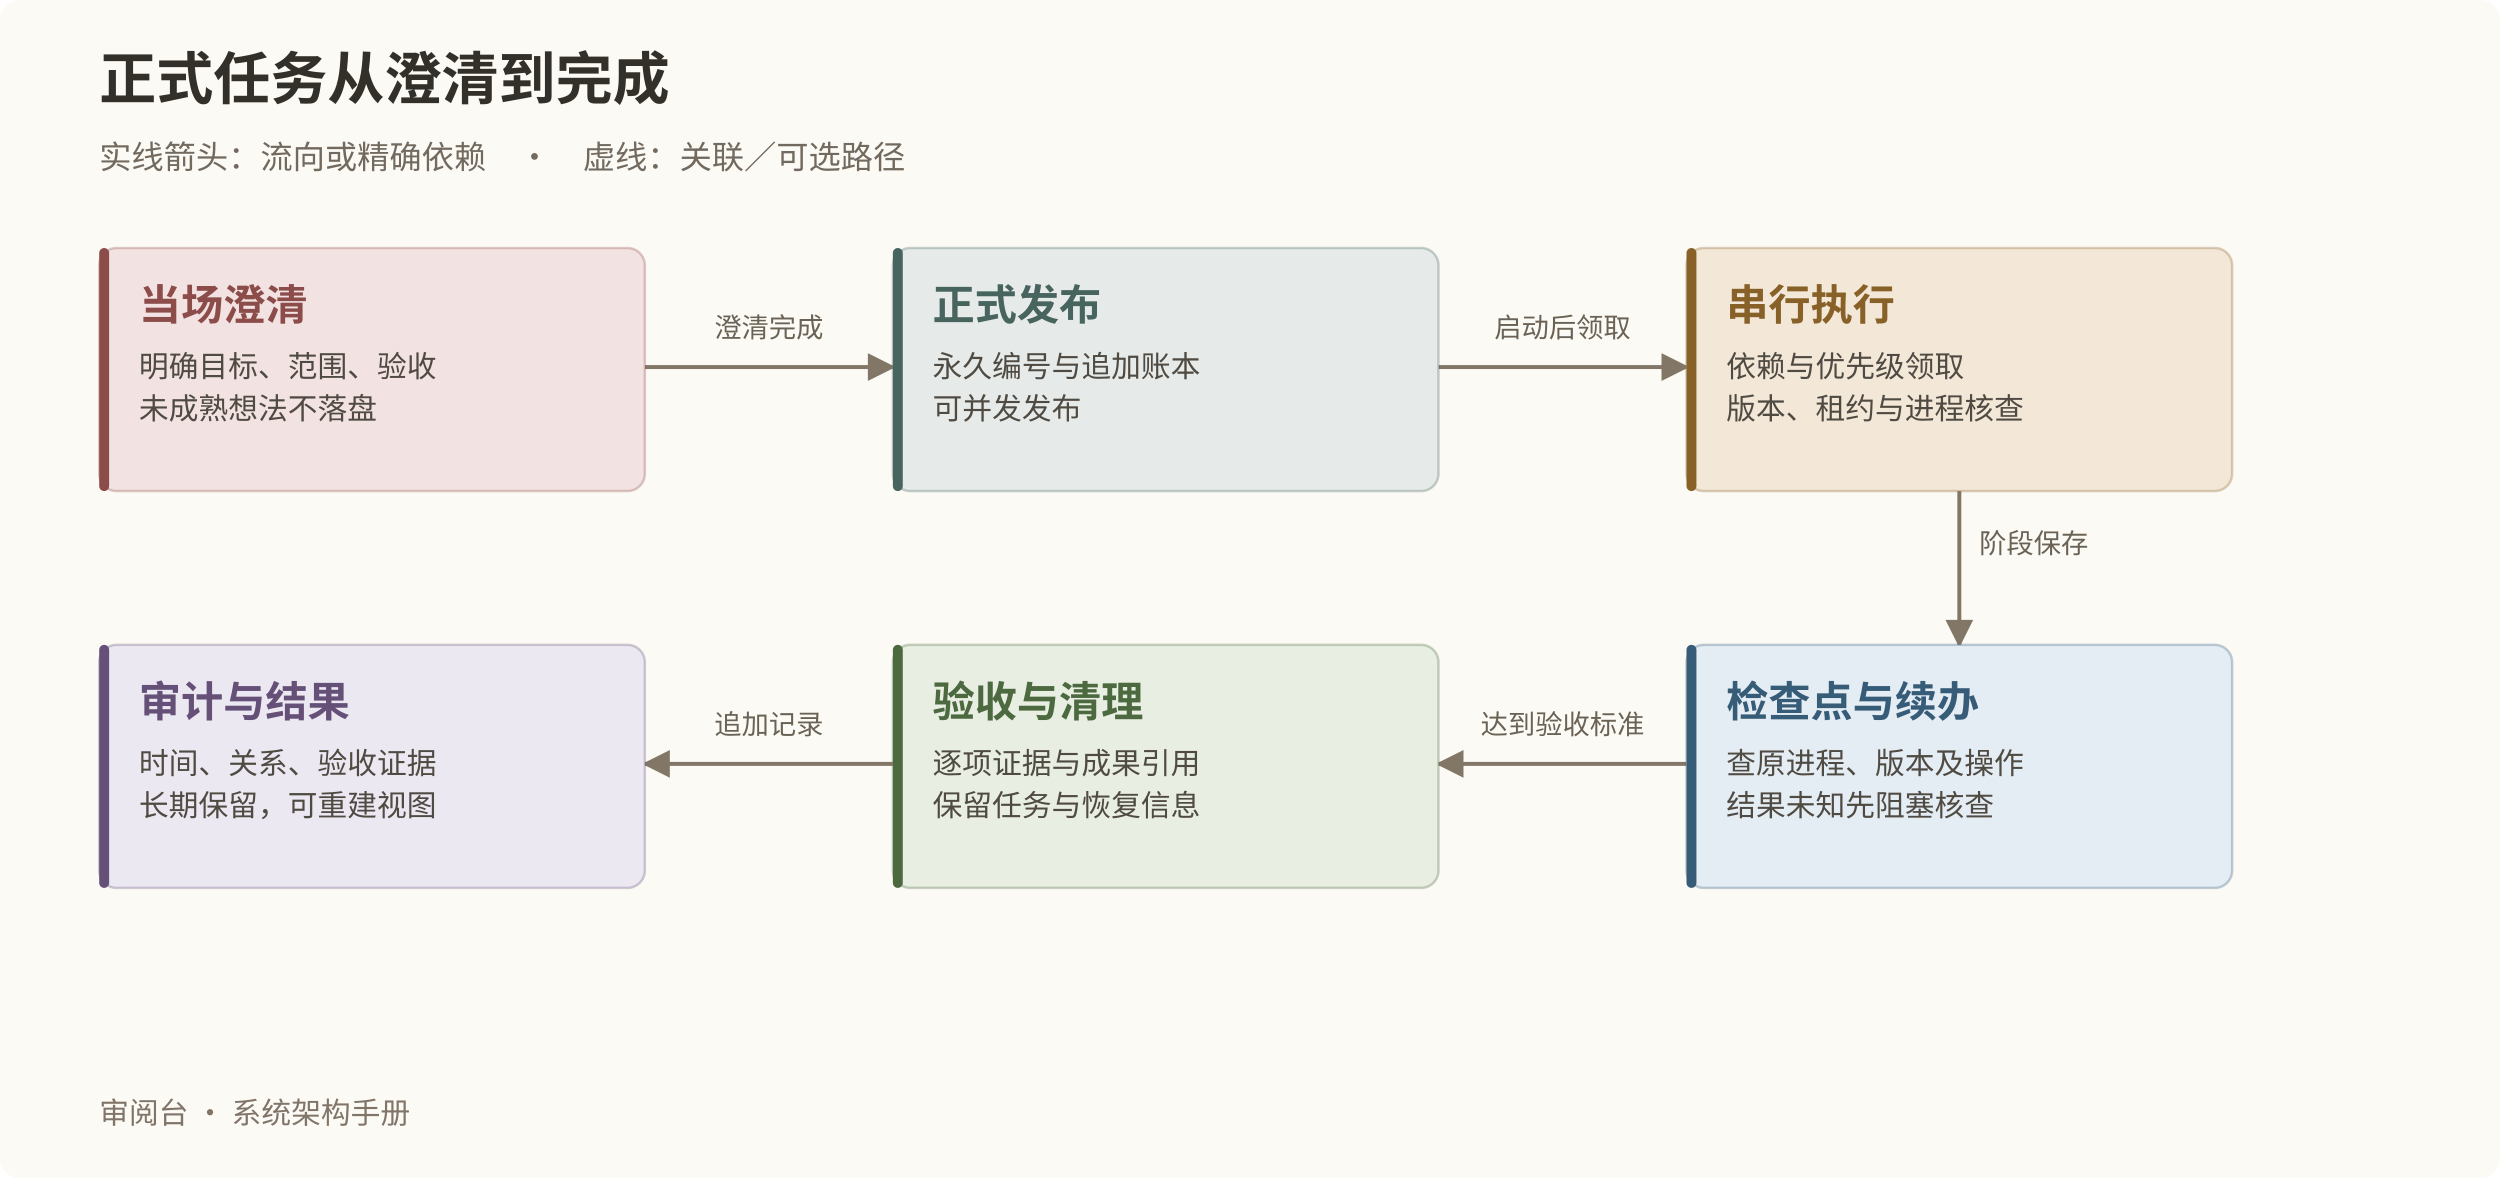
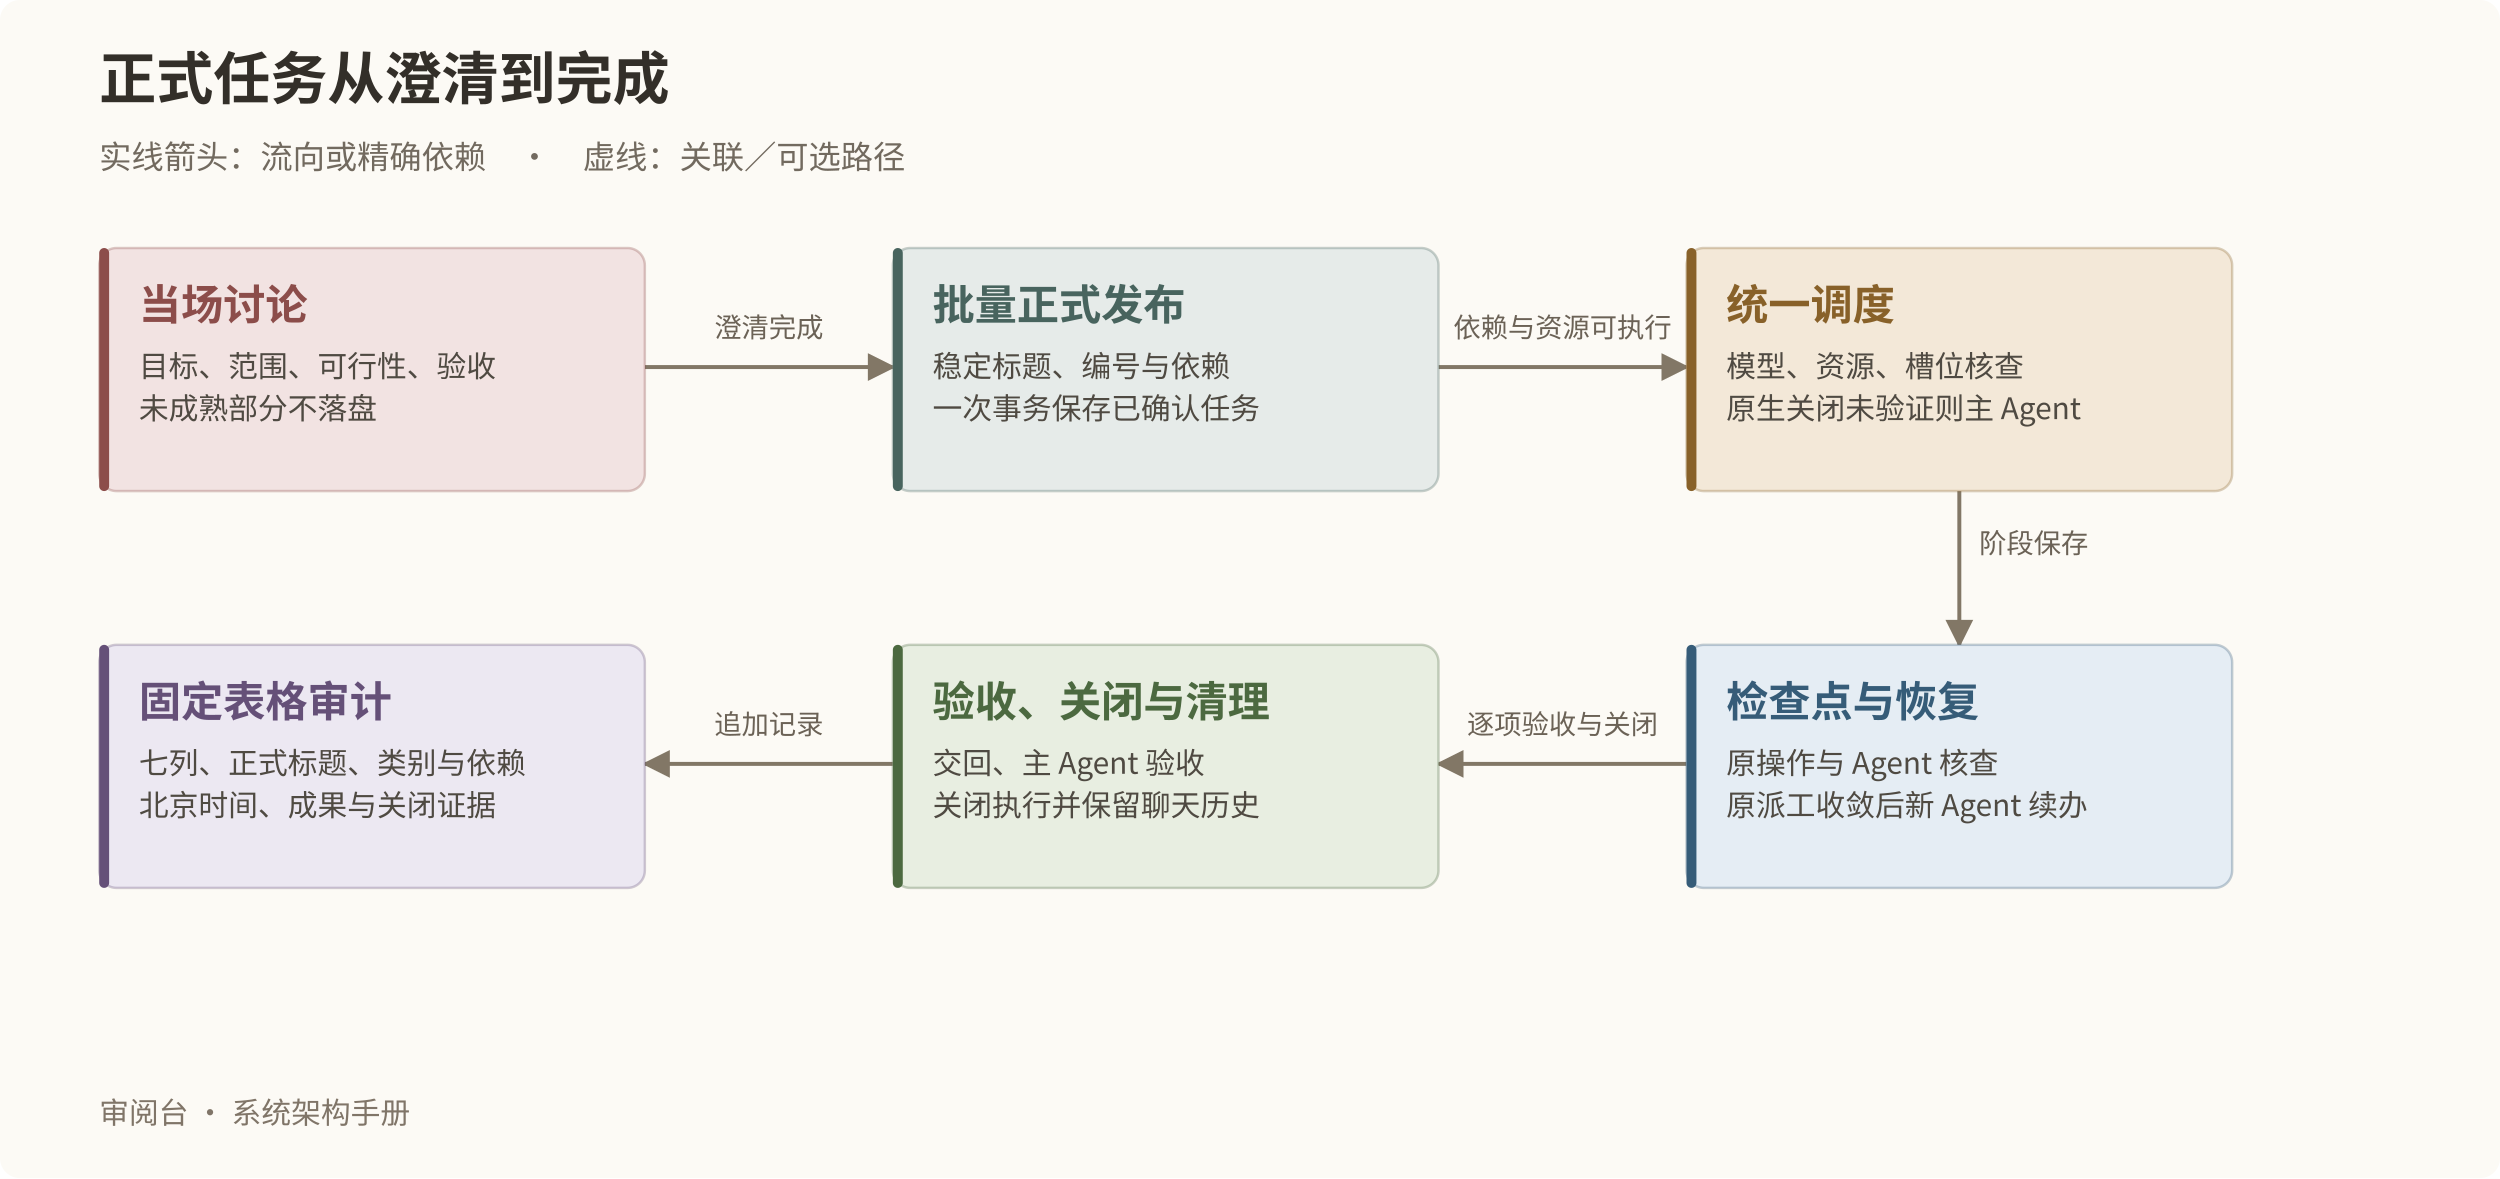
<svg xmlns="http://www.w3.org/2000/svg" viewBox="0 0 1008 475" role="img" aria-labelledby="title desc">
  <defs>
    <marker id="arrow" viewBox="0 0 10 10" refX="9" refY="5" markerWidth="7" markerHeight="7" orient="auto-start-reverse">
      <path d="M0 0L10 5L0 10Z" fill="#827766" />
    </marker>
  </defs>
  <rect width="100%" height="100%" fill="#fcfaf5" rx="8" />
  <g font-family="system-ui,-apple-system,'PingFang SC','Noto Sans CJK SC',sans-serif">
    <text x="40" y="40" fill="#332f29" font-size="23" font-weight="650">正式任务从澄清到完成</text>
    <text x="40" y="68" fill="#726a5f" font-size="13">实线箭头：流向或精确依赖　·　虚线：关联／可选路径</text>
    <path d="M260 148 L360 148" fill="none" stroke="#827766" stroke-width="1.6" marker-end="url(#arrow)" />
    <text x="310" y="136" text-anchor="middle" font-size="11" fill="#6b6256" paint-order="stroke" stroke="#fcfaf5" stroke-width="5" stroke-linejoin="round">澄清完成</text>
    <path d="M580 148 L680 148" fill="none" stroke="#827766" stroke-width="1.6" marker-end="url(#arrow)" />
-     <text x="630" y="136" text-anchor="middle" font-size="11" fill="#6b6256" paint-order="stroke" stroke="#fcfaf5" stroke-width="5" stroke-linejoin="round">启动后领取</text>
+     <text x="630" y="136" text-anchor="middle" font-size="11" fill="#6b6256" paint-order="stroke" stroke="#fcfaf5" stroke-width="5" stroke-linejoin="round">依赖与资源可执行</text>
    <path d="M790 198 C790 229 790 229 790 260" fill="none" stroke="#827766" stroke-width="1.6" marker-end="url(#arrow)" />
    <text x="798" y="223" text-anchor="start" font-size="11" fill="#6b6256" paint-order="stroke" stroke="#fcfaf5" stroke-width="5" stroke-linejoin="round">阶段保存</text>
    <path d="M680 308 L580 308" fill="none" stroke="#827766" stroke-width="1.6" marker-end="url(#arrow)" />
-     <text x="630" y="296" text-anchor="middle" font-size="11" fill="#6b6256" paint-order="stroke" stroke="#fcfaf5" stroke-width="5" stroke-linejoin="round">达到验收标准</text>
+     <text x="630" y="296" text-anchor="middle" font-size="11" fill="#6b6256" paint-order="stroke" stroke="#fcfaf5" stroke-width="5" stroke-linejoin="round">逐项验收与关闭</text>
    <path d="M360 308 L260 308" fill="none" stroke="#827766" stroke-width="1.6" marker-end="url(#arrow)" />
    <text x="310" y="296" text-anchor="middle" font-size="11" fill="#6b6256" paint-order="stroke" stroke="#fcfaf5" stroke-width="5" stroke-linejoin="round">追加记录</text>
    <g>
      <rect x="40" y="100" width="220" height="98" rx="7" fill="#f2e3e2" stroke="#8c4d4a" stroke-opacity=".3" />
      <rect x="40" y="100" width="4" height="98" rx="2" fill="#8c4d4a" />
-       <text x="56" y="129" font-size="17" font-weight="650" fill="#8c4d4a">当场澄清</text>
-       <text x="56" y="152" font-size="12" fill="#4f4a42">明确目标、范围、验收</text>
-       <text x="56" y="169" font-size="12" fill="#4f4a42">未成熟想法不落盘</text>
+       <text x="56" y="129" font-size="17" font-weight="650" fill="#8c4d4a">当场讨论</text>
+       <text x="56" y="152" font-size="12" fill="#4f4a42">目标、范围、可行性、验收</text>
+       <text x="56" y="169" font-size="12" fill="#4f4a42">未成熟部分不落盘</text>
    </g>
    <g>
      <rect x="360" y="100" width="220" height="98" rx="7" fill="#e6ebe9" stroke="#48645e" stroke-opacity=".3" />
      <rect x="360" y="100" width="4" height="98" rx="2" fill="#48645e" />
-       <text x="376" y="129" font-size="17" font-weight="650" fill="#48645e">正式发布</text>
-       <text x="376" y="152" font-size="12" fill="#4f4a42">永久编号与追加账本</text>
-       <text x="376" y="169" font-size="12" fill="#4f4a42">可并发发布</text>
+       <text x="376" y="129" font-size="17" font-weight="650" fill="#48645e">批量正式发布</text>
+       <text x="376" y="152" font-size="12" fill="#4f4a42">稳定标题、编号与依赖</text>
+       <text x="376" y="169" font-size="12" fill="#4f4a42">一次事务保存已确认任务</text>
    </g>
    <g>
      <rect x="680" y="100" width="220" height="98" rx="7" fill="#f3e8d8" stroke="#886129" stroke-opacity=".3" />
      <rect x="680" y="100" width="4" height="98" rx="2" fill="#886129" />
-       <text x="696" y="129" font-size="17" font-weight="650" fill="#886129">串行执行</text>
-       <text x="696" y="152" font-size="12" fill="#4f4a42">依赖与优先级领取</text>
-       <text x="696" y="169" font-size="12" fill="#4f4a42">版本、租约与进程核查</text>
+       <text x="696" y="129" font-size="17" font-weight="650" fill="#886129">统一调度</text>
+       <text x="696" y="152" font-size="12" fill="#4f4a42">模型、资源、槽位核查</text>
+       <text x="696" y="169" font-size="12" fill="#4f4a42">原生关闭未验证则主 Agent</text>
    </g>
    <g>
      <rect x="40" y="260" width="220" height="98" rx="7" fill="#ece8f2" stroke="#655078" stroke-opacity=".3" />
      <rect x="40" y="260" width="4" height="98" rx="2" fill="#655078" />
-       <text x="56" y="289" font-size="17" font-weight="650" fill="#655078">审计与结果</text>
-       <text x="56" y="312" font-size="12" fill="#4f4a42">时间、关系、验收证据</text>
-       <text x="56" y="329" font-size="12" fill="#4f4a42">长期保留，可重建视图</text>
+       <text x="56" y="289" font-size="17" font-weight="650" fill="#655078">固定表格审计</text>
+       <text x="56" y="312" font-size="12" fill="#4f4a42">七列、正式标题、类别与依赖</text>
+       <text x="56" y="329" font-size="12" fill="#4f4a42">北京时间、成果与关闭证据</text>
    </g>
    <g>
      <rect x="360" y="260" width="220" height="98" rx="7" fill="#e8eee1" stroke="#4c6940" stroke-opacity=".3" />
      <rect x="360" y="260" width="4" height="98" rx="2" fill="#4c6940" />
-       <text x="376" y="289" font-size="17" font-weight="650" fill="#4c6940">验收与清理</text>
-       <text x="376" y="312" font-size="12" fill="#4f4a42">逐项证据与成果引用</text>
-       <text x="376" y="329" font-size="12" fill="#4f4a42">保留任务与恢复信息</text>
+       <text x="376" y="289" font-size="17" font-weight="650" fill="#4c6940">验收、关闭与清理</text>
+       <text x="376" y="312" font-size="12" fill="#4f4a42">交回、主 Agent 验收</text>
+       <text x="376" y="329" font-size="12" fill="#4f4a42">关闭执行并保留聊天历史</text>
    </g>
    <g>
      <rect x="680" y="260" width="220" height="98" rx="7" fill="#e5edf4" stroke="#365c78" stroke-opacity=".3" />
      <rect x="680" y="260" width="4" height="98" rx="2" fill="#365c78" />
-       <text x="696" y="289" font-size="17" font-weight="650" fill="#365c78">检查点与续办</text>
-       <text x="696" y="312" font-size="12" fill="#4f4a42">查原进程、版本及操作</text>
-       <text x="696" y="329" font-size="12" fill="#4f4a42">结果未知先阻塞核查</text>
+       <text x="696" y="289" font-size="17" font-weight="650" fill="#365c78">检查点与恢复</text>
+       <text x="696" y="312" font-size="12" fill="#4f4a42">原操作与 Agent 核查</text>
+       <text x="696" y="329" font-size="12" fill="#4f4a42">原派工收敛后新 Agent 续办</text>
    </g>
    <text x="40" y="453" font-size="12" fill="#807568">审阅台 · 系统架构手册</text>
  </g>
</svg>
